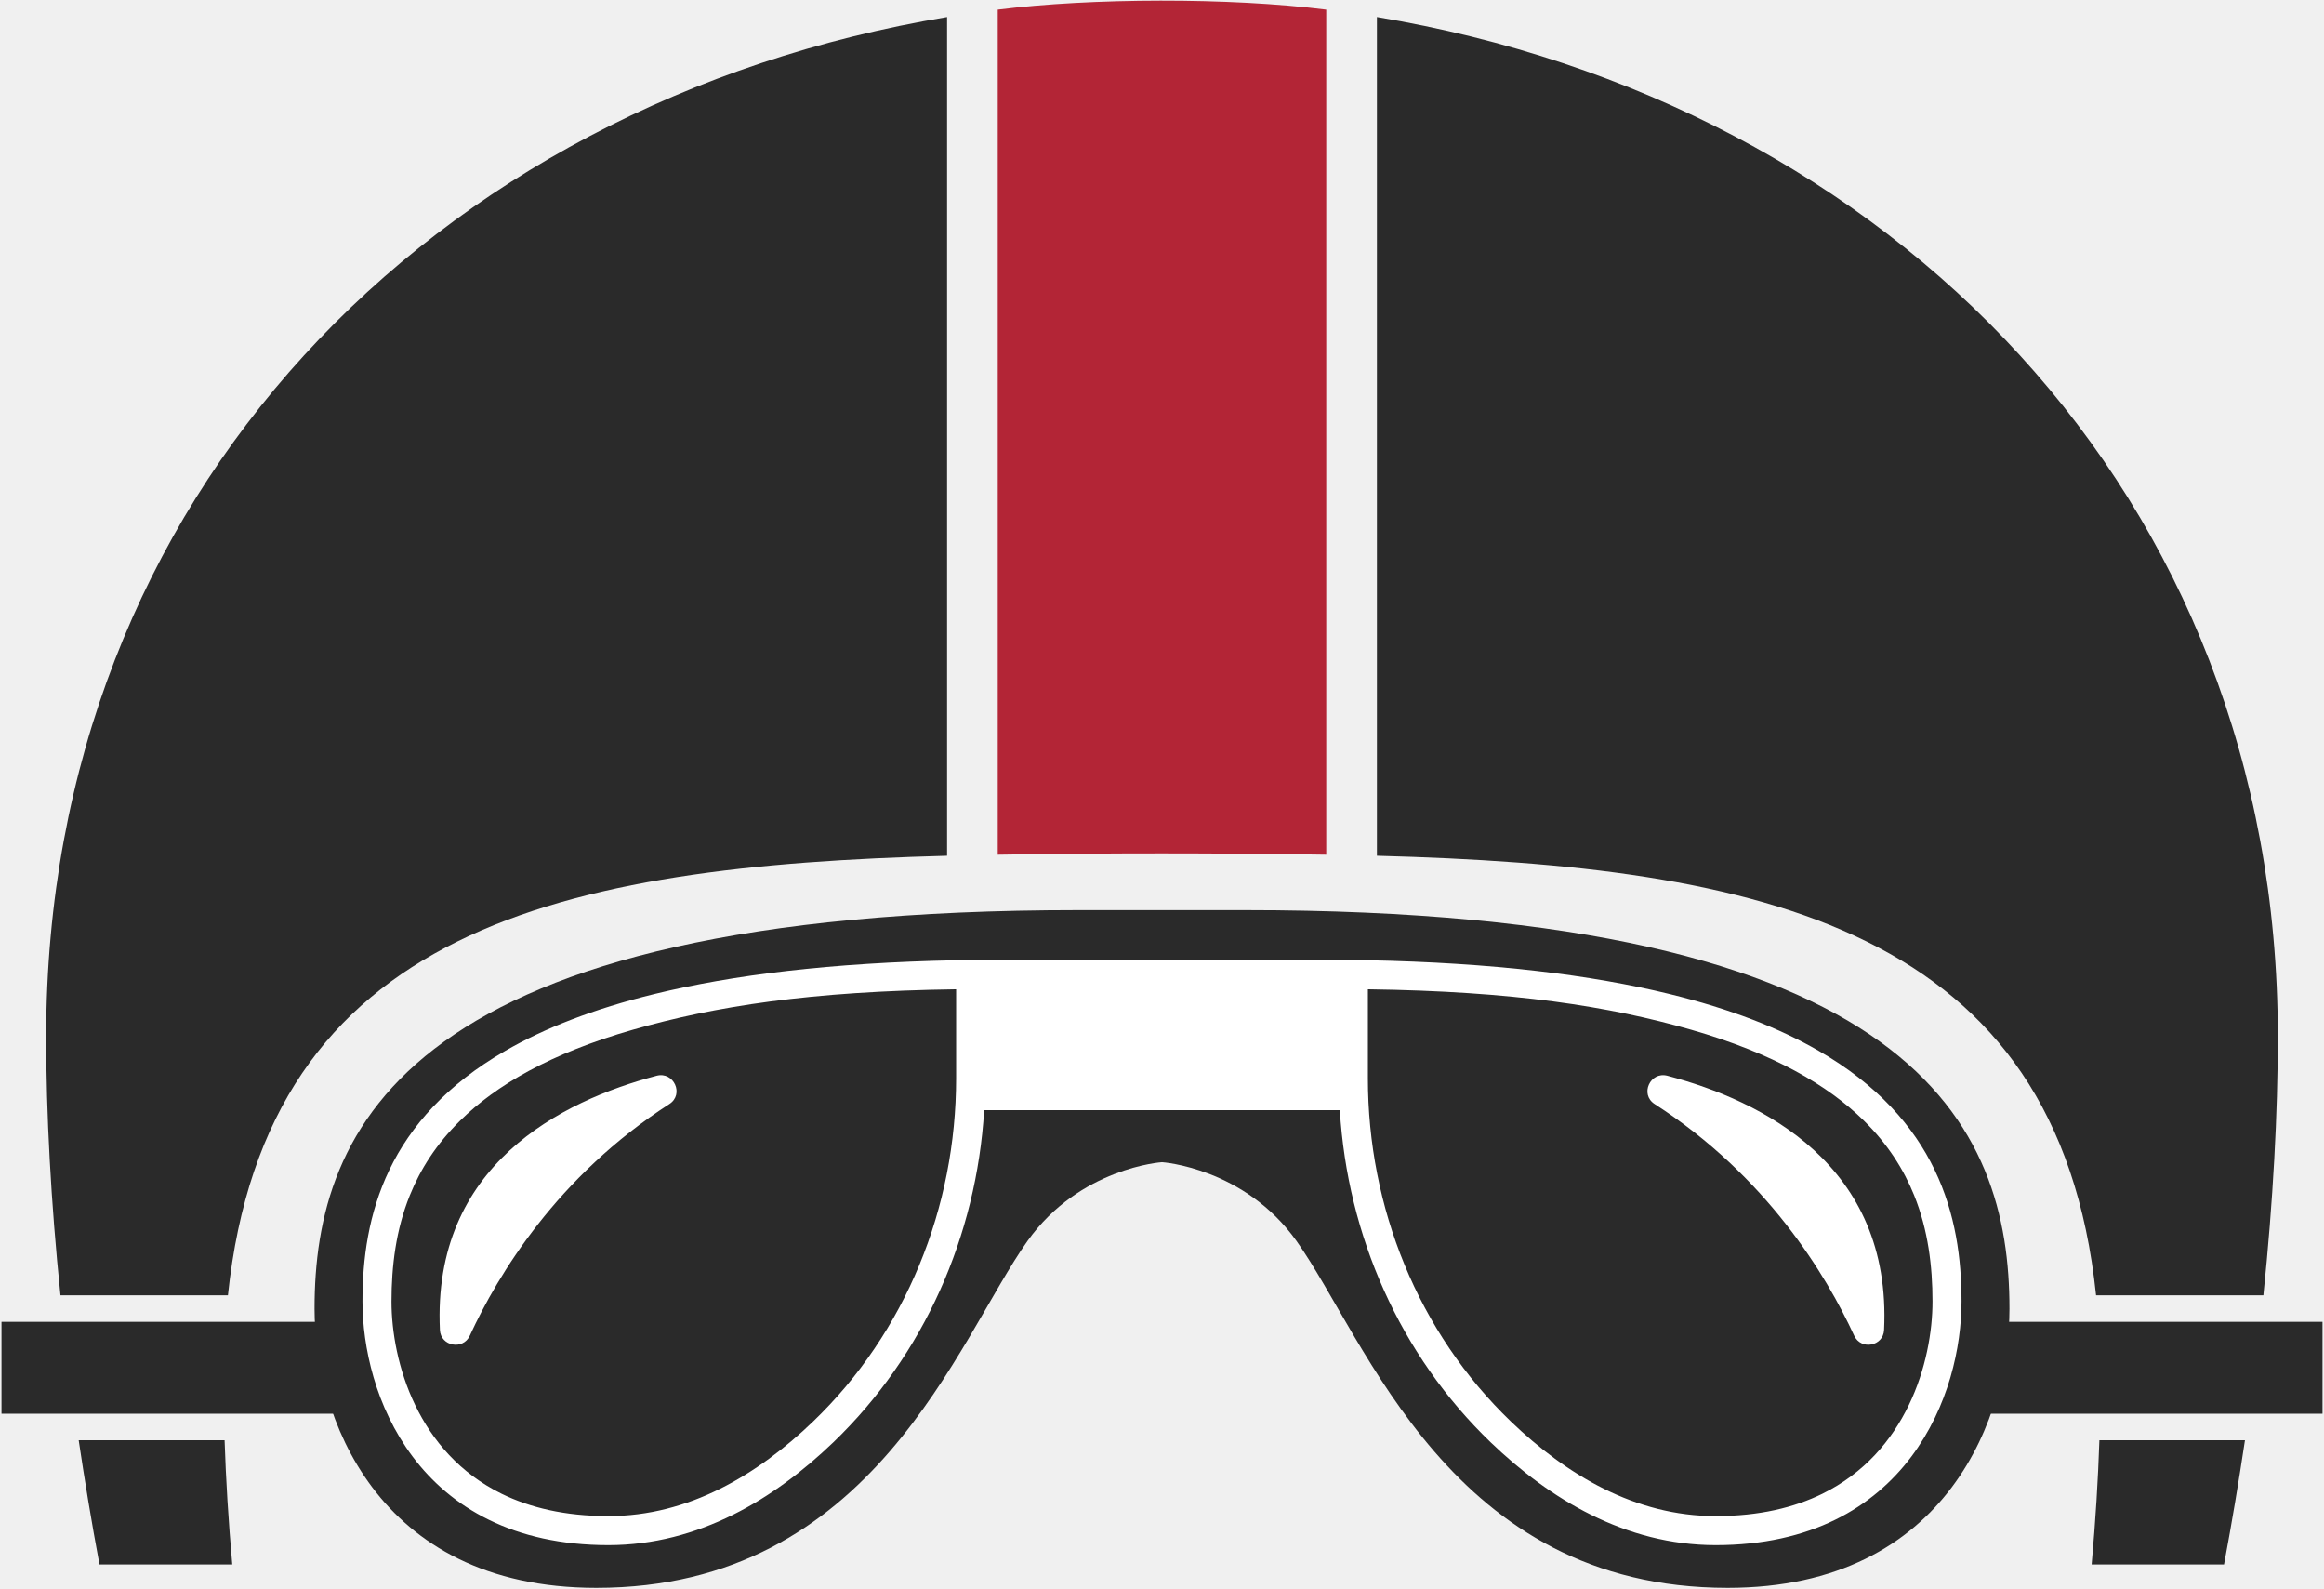
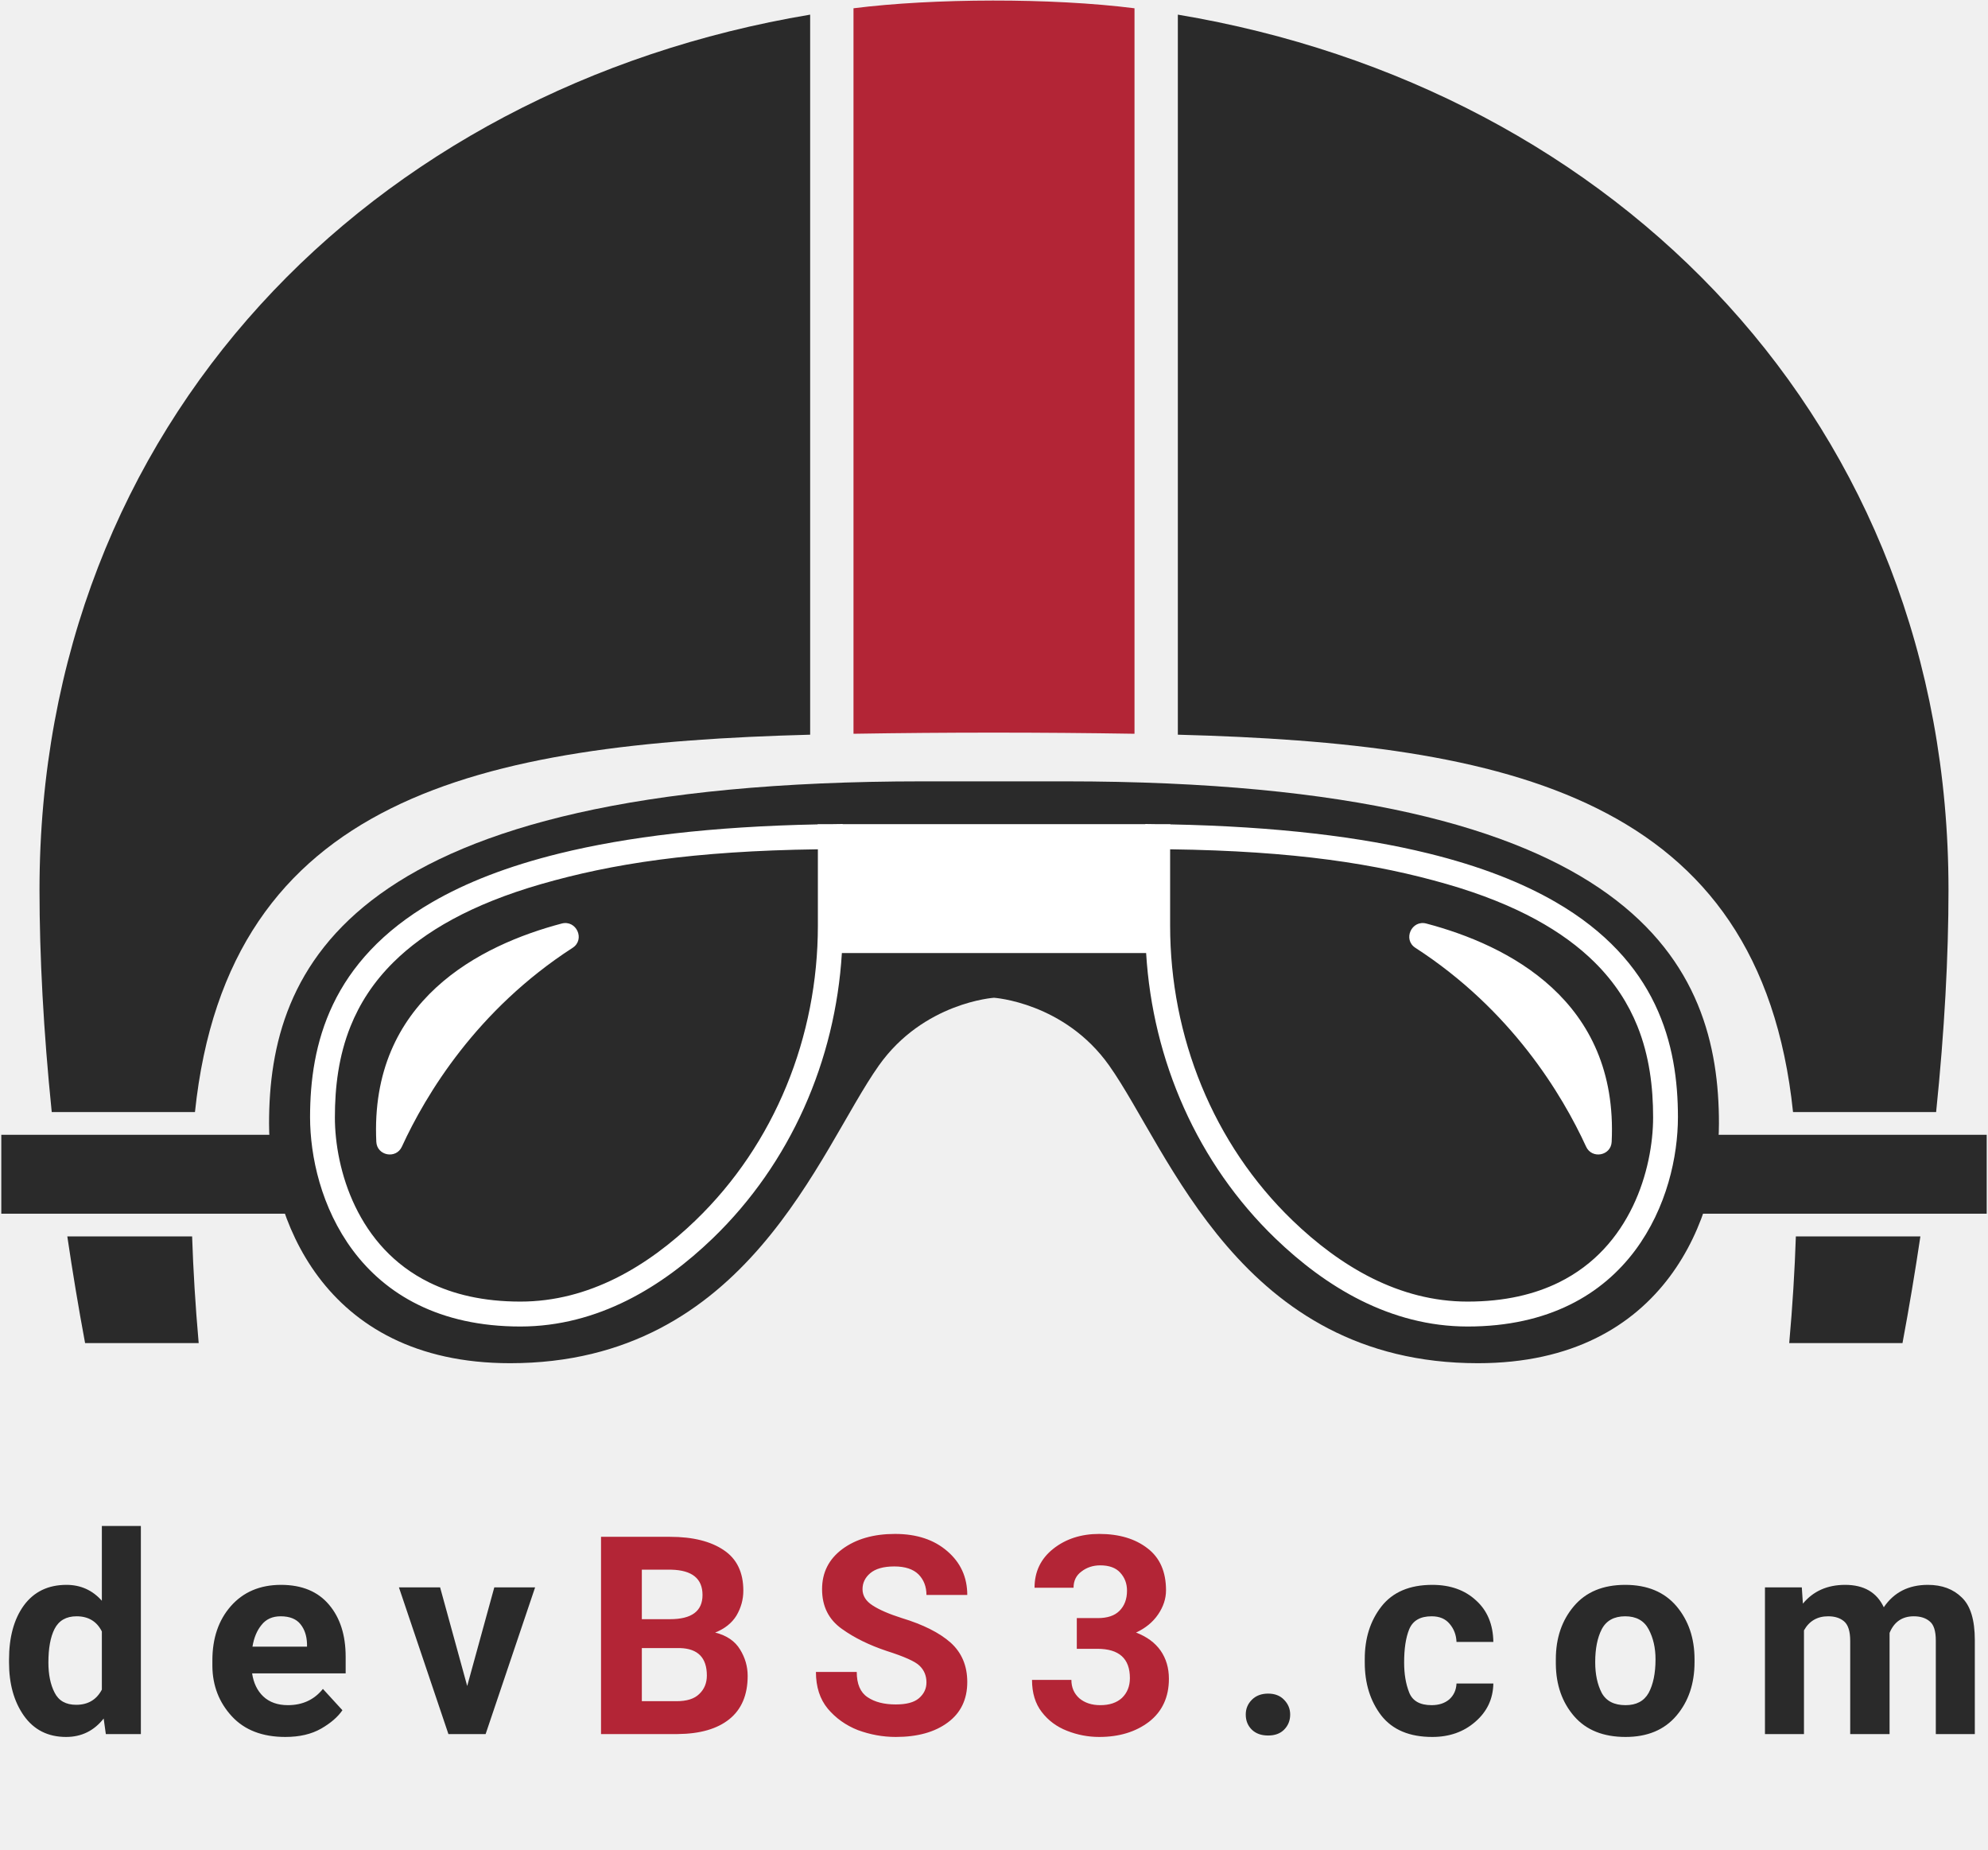
- <svg xmlns="http://www.w3.org/2000/svg" width="670px" height="458px" viewBox="0 0 670 458" version="1.1">
+ <svg xmlns="http://www.w3.org/2000/svg" width="86px" height="80px" viewBox="0 0 86 80" version="1.1">
  <defs />
-   <g id="Page-1" stroke="none" stroke-width="1" fill="none" fill-rule="evenodd">
-     <g id="logo">
-       <path d="M579.323,377.218 C579.323,325.007 553.018,262.336 359.029,262.336 L310.966,262.336 C116.977,262.336 90.679,325.007 90.679,377.218 C90.679,407.179 107.937,457.69 171.924,457.69 C251.932,457.69 275.959,386.218 296.179,357.762 C311.272,336.527 334.998,334.99 334.998,334.99 C334.998,334.99 358.731,336.527 373.821,357.762 C394.041,386.218 418.063,457.69 498.071,457.69 C562.063,457.69 579.323,407.179 579.323,377.218" id="Fill-4" fill="#2A2A2A" />
-       <polygon id="Fill-5" fill="#2A2A2A" points="0.434 407.492 100.271 407.492 100.271 381.001 0.434 381.001" />
-       <polygon id="Fill-6" fill="#2A2A2A" points="569.732 407.492 669.564 407.492 669.564 381.001 569.732 381.001" />
-       <polyline id="Fill-7" fill="#3C3C3A" points="279.826 298.354 390.174 298.354 279.826 298.354" />
-       <polyline id="Fill-8" fill="#3C3C3A" points="279.826 315.808 390.174 315.808 279.826 315.808" />
-       <path d="M382.348,2.775 C354.366,-0.752 314.553,-0.602 287.647,2.775 L287.647,246.36 C319.087,245.843 350.893,245.855 382.348,246.36 L382.348,2.775" id="Fill-9" fill="#B32536" />
-       <path d="M652.518,373.366 C655.327,346.237 656.686,320.995 656.686,298.77 C656.686,142.306 544.974,29.581 396.96,4.913 L396.96,246.665 C508.308,249.626 593.164,267.447 604.293,373.366 L652.518,373.366" id="Fill-10" fill="#2A2A2A" />
-       <path d="M605.246,415.13 C604.87,426.416 604.138,438.397 603.01,450.936 L641.18,450.936 C643.459,438.82 645.451,426.869 647.213,415.13 L605.246,415.13" id="Fill-11" fill="#2A2A2A" />
-       <path d="M13.311,298.77 C13.311,320.995 14.654,346.237 17.437,373.366 L65.707,373.366 C76.831,267.447 161.692,249.626 273.04,246.665 L273.04,4.913 C125.026,29.581 13.311,142.306 13.311,298.77" id="Fill-12" fill="#2A2A2A" />
-       <path d="M22.689,415.13 C24.433,426.869 26.413,438.82 28.675,450.936 L66.963,450.936 C65.847,438.397 65.123,426.416 64.749,415.13 L22.689,415.13" id="Fill-13" fill="#2A2A2A" />
-       <path d="M275.646,310.788 C275.646,348.018 261.152,384.058 234.392,409.756 C226.406,417.421 217.41,424.258 207.545,429.15 C197.677,434.037 186.972,437 175.38,437 C162.79,437 152.73,434.53 144.636,430.566 C132.52,424.616 124.654,415.243 119.701,405.017 C114.76,394.809 112.858,383.757 112.865,375.129 C112.865,364.971 114.122,354.528 118.149,344.552 C121.174,337.064 125.743,329.815 132.643,323.02 C142.986,312.83 158.684,303.627 182.415,296.822 C206.138,290.019 233.601,285.718 275.646,285.147 L275.646,310.788 Z M394.357,310.788 L394.357,285.147 C436.402,285.718 463.862,290.019 487.585,296.822 C511.311,303.627 527.009,312.83 537.357,323.02 C544.259,329.815 548.824,337.064 551.851,344.552 C555.873,354.528 557.135,364.971 557.135,375.129 C557.142,383.757 555.238,394.809 550.299,405.017 C545.343,415.243 537.48,424.616 525.364,430.566 C517.265,434.53 507.21,437 494.615,437 C483.026,437 472.32,434.037 462.45,429.15 C452.59,424.258 443.589,417.421 435.606,409.756 C408.845,384.058 394.357,348.018 394.357,310.788 Z M189.302,310.076 C194.266,308.773 197.298,315.443 192.982,318.221 C160.667,339.045 143.538,367.442 135.443,384.984 C133.483,389.25 127.056,388.041 126.827,383.358 C124.549,335.828 161.945,317.278 189.302,310.076 Z M480.698,310.076 C508.057,317.278 545.451,335.828 543.17,383.358 C542.951,388.041 536.517,389.25 534.552,384.984 C526.465,367.442 509.328,339.045 477.015,318.221 C472.697,315.443 475.732,308.773 480.698,310.076 Z M275.57,276.779 C239.72,277.496 211.259,280.984 188.63,286.519 C171.008,290.836 156.913,296.398 145.656,302.903 C128.775,312.637 118.309,324.584 112.252,337.205 C106.188,349.818 104.5,362.944 104.5,375.129 C104.518,388.191 108.185,405.472 118.989,419.894 C124.391,427.084 131.613,433.505 140.959,438.074 C150.289,442.655 161.697,445.367 175.38,445.367 C188.413,445.367 200.443,442.013 211.264,436.643 C222.09,431.273 231.729,423.899 240.188,415.785 C266.456,390.548 281.538,356.082 283.73,319.99 L386.267,319.99 C388.465,356.082 403.54,390.548 429.812,415.785 C438.266,423.899 447.907,431.273 458.736,436.643 C469.557,442.013 481.585,445.367 494.615,445.367 C508.301,445.367 519.706,442.655 529.044,438.074 C538.382,433.505 545.607,427.084 551.011,419.894 C561.815,405.472 565.48,388.191 565.5,375.129 C565.5,362.944 563.812,349.818 557.743,337.205 C551.688,324.584 541.22,312.637 524.339,302.903 C513.087,296.398 498.992,290.836 481.365,286.519 C458.736,280.984 430.275,277.496 394.426,276.779 L394.426,276.711 L390.228,276.711 L385.989,276.651 L385.989,276.711 L284.009,276.711 L284.009,276.651 L279.767,276.711 L275.57,276.711 L275.57,276.779 L275.57,276.779 Z" id="Fill-14" fill="#FFFFFF" />
+   <g id="podeg.com" stroke="none" stroke-width="1" fill="none" fill-rule="evenodd">
+     <g id="Small-|-768px-|-6-col" transform="translate(-340, -40)">
+       <g id="logo" transform="translate(340, 40)">
+         <g>
+           <path d="M74.361,48.594 C74.361,41.868 70.984,33.794 46.084,33.794 L39.915,33.794 C15.015,33.794 11.639,41.868 11.639,48.594 C11.639,52.453 13.855,58.96 22.068,58.96 C32.338,58.96 35.422,49.753 38.017,46.087 C39.954,43.352 43,43.154 43,43.154 C43,43.154 46.046,43.352 47.983,46.087 C50.578,49.753 53.662,58.96 63.932,58.96 C72.145,58.96 74.361,52.453 74.361,48.594" id="Fill-4" fill="#2A2A2A" />
+           <polygon id="Fill-5" fill="#2A2A2A" points="0.056 52.494 12.871 52.494 12.871 49.081 0.056 49.081" />
+           <polygon id="Fill-6" fill="#2A2A2A" points="73.13 52.494 85.944 52.494 85.944 49.081 73.13 49.081" />
+           <polyline id="Fill-7" fill="#3C3C3A" points="35.918 38.434 50.082 38.434 35.918 38.434" />
+           <polyline id="Fill-8" fill="#3C3C3A" points="35.918 40.683 50.082 40.683 35.918 40.683" />
+           <path d="M49.078,0.358 C45.486,-0.097 40.375,-0.078 36.922,0.358 L36.922,31.736 C40.958,31.67 45.04,31.671 49.078,31.736 L49.078,0.358" id="Fill-9" fill="#B32536" />
+           <path d="M83.756,48.097 C84.117,44.603 84.291,41.351 84.291,38.488 C84.291,18.332 69.952,3.811 50.953,0.633 L50.953,31.776 C65.246,32.157 76.138,34.453 77.566,48.097 L83.756,48.097" id="Fill-10" fill="#2A2A2A" />
+           <path d="M77.688,53.477 C77.64,54.931 77.546,56.475 77.401,58.09 L82.301,58.09 C82.593,56.529 82.849,54.99 83.075,53.477 L77.688,53.477" id="Fill-11" fill="#2A2A2A" />
+           <path d="M1.709,38.488 C1.709,41.351 1.881,44.603 2.238,48.097 L8.434,48.097 C9.862,34.453 20.754,32.157 35.047,31.776 L35.047,0.633 C16.048,3.811 1.709,18.332 1.709,38.488" id="Fill-12" fill="#2A2A2A" />
+           <path d="M2.912,53.477 C3.136,54.99 3.39,56.529 3.681,58.09 L8.595,58.09 C8.452,56.475 8.359,54.931 8.311,53.477 L2.912,53.477" id="Fill-13" fill="#2A2A2A" />
+           <path d="M35.381,40.036 C35.381,44.832 33.521,49.475 30.086,52.785 C29.061,53.773 27.906,54.653 26.64,55.284 C25.373,55.913 23.999,56.295 22.511,56.295 C20.895,56.295 19.604,55.977 18.565,55.466 C17.01,54.699 16,53.492 15.365,52.175 C14.73,50.86 14.486,49.436 14.487,48.324 C14.487,47.016 14.648,45.671 15.165,44.386 C15.554,43.421 16.14,42.487 17.026,41.612 C18.353,40.299 20.368,39.114 23.414,38.237 C26.46,37.36 29.985,36.806 35.381,36.733 L35.381,40.036 Z M50.619,40.036 L50.619,36.733 C56.016,36.806 59.54,37.36 62.586,38.237 C65.631,39.114 67.646,40.299 68.974,41.612 C69.86,42.487 70.446,43.421 70.835,44.386 C71.351,45.671 71.513,47.016 71.513,48.324 C71.514,49.436 71.269,50.86 70.635,52.175 C69.999,53.492 68.99,54.699 67.435,55.466 C66.395,55.977 65.105,56.295 63.488,56.295 C62,56.295 60.626,55.913 59.359,55.284 C58.094,54.653 56.938,53.773 55.914,52.785 C52.479,49.475 50.619,44.832 50.619,40.036 Z M24.298,39.944 C24.936,39.776 25.325,40.636 24.771,40.994 C20.623,43.676 18.424,47.334 17.385,49.594 C17.134,50.144 16.309,49.988 16.279,49.385 C15.987,43.262 20.787,40.872 24.298,39.944 Z M61.702,39.944 C65.213,40.872 70.013,43.262 69.72,49.385 C69.692,49.988 68.866,50.144 68.614,49.594 C67.576,47.334 65.376,43.676 61.229,40.994 C60.675,40.636 61.064,39.776 61.702,39.944 Z M35.372,35.655 C30.77,35.747 27.117,36.197 24.212,36.91 C21.95,37.466 20.141,38.182 18.696,39.02 C16.529,40.274 15.186,41.813 14.408,43.439 C13.63,45.064 13.413,46.755 13.413,48.324 C13.416,50.007 13.886,52.233 15.273,54.091 C15.967,55.017 16.894,55.845 18.093,56.433 C19.291,57.023 20.755,57.373 22.511,57.373 C24.184,57.373 25.729,56.94 27.118,56.249 C28.507,55.557 29.744,54.607 30.83,53.562 C34.202,50.311 36.138,45.871 36.419,41.221 L49.581,41.221 C49.863,45.871 51.798,50.311 55.17,53.562 C56.255,54.607 57.493,55.557 58.882,56.249 C60.271,56.94 61.815,57.373 63.488,57.373 C65.245,57.373 66.708,57.023 67.907,56.433 C69.106,55.845 70.033,55.017 70.727,54.091 C72.114,52.233 72.584,50.007 72.587,48.324 C72.587,46.755 72.37,45.064 71.591,43.439 C70.814,41.813 69.47,40.274 67.303,39.02 C65.859,38.182 64.05,37.466 61.787,36.91 C58.882,36.197 55.229,35.747 50.628,35.655 L50.628,35.646 L50.089,35.646 L49.545,35.638 L49.545,35.646 L36.455,35.646 L36.455,35.638 L35.91,35.646 L35.372,35.646 L35.372,35.655 L35.372,35.655 Z" id="Fill-14" fill="#FFFFFF" />
+         </g>
+         <text id="devBS3.com" font-family="Roboto-Bold, Roboto" font-size="12" font-weight="bold" line-spacing="21" letter-spacing="2">
+           <tspan x="0" y="75" fill="#2A2A2A">dev</tspan>
+           <tspan x="25.236" y="75" fill="#B32536">BS3</tspan>
+           <tspan x="53.156" y="75" fill="#2A2A2A">.com</tspan>
+         </text>
+       </g>
    </g>
  </g>
</svg>
